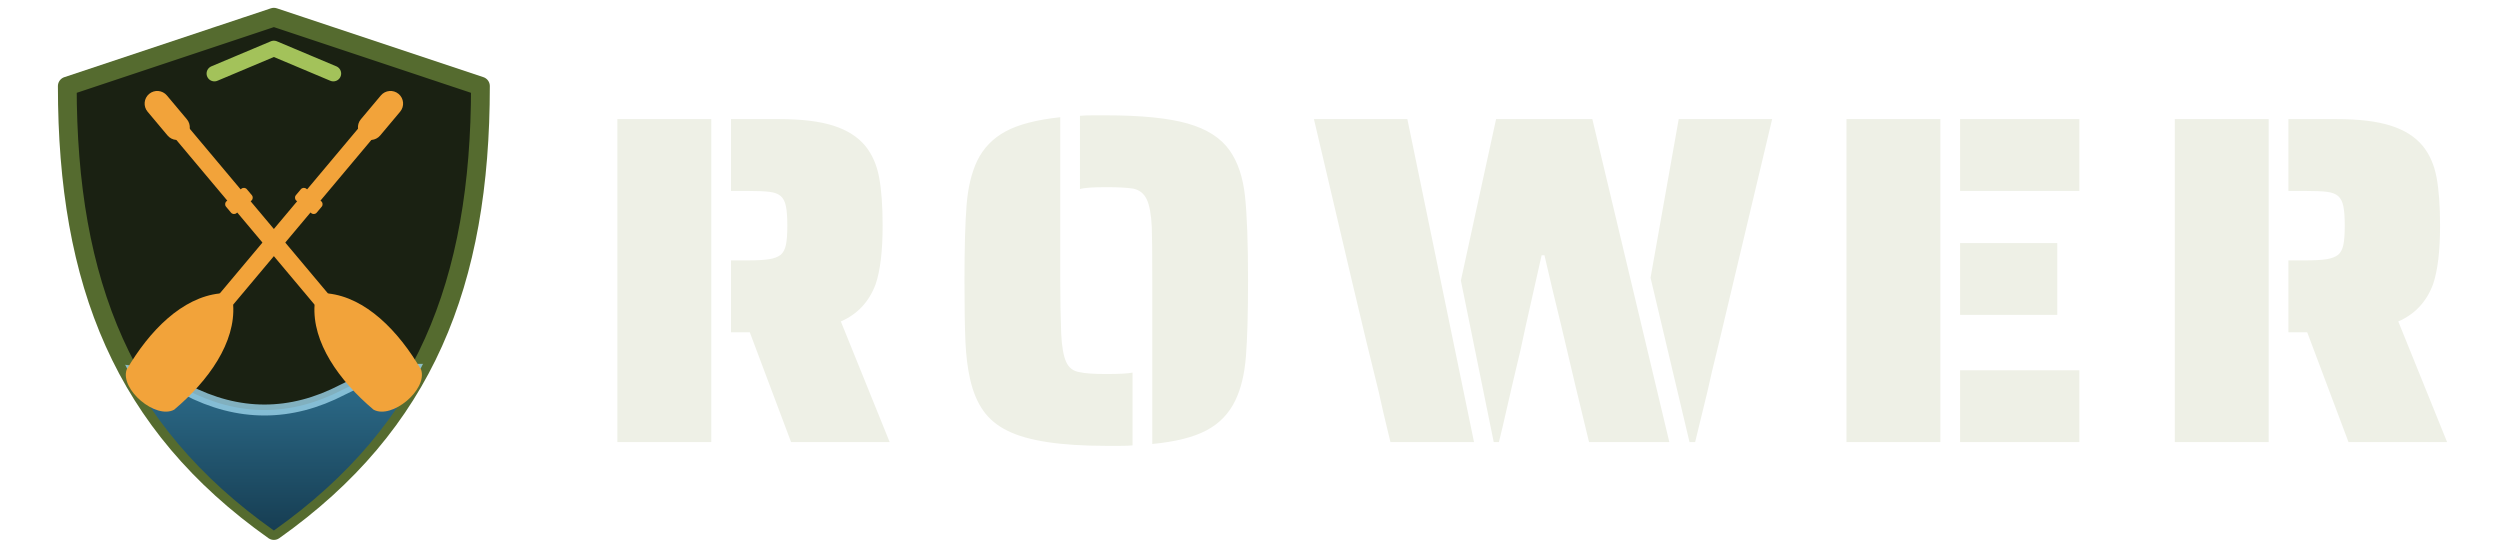
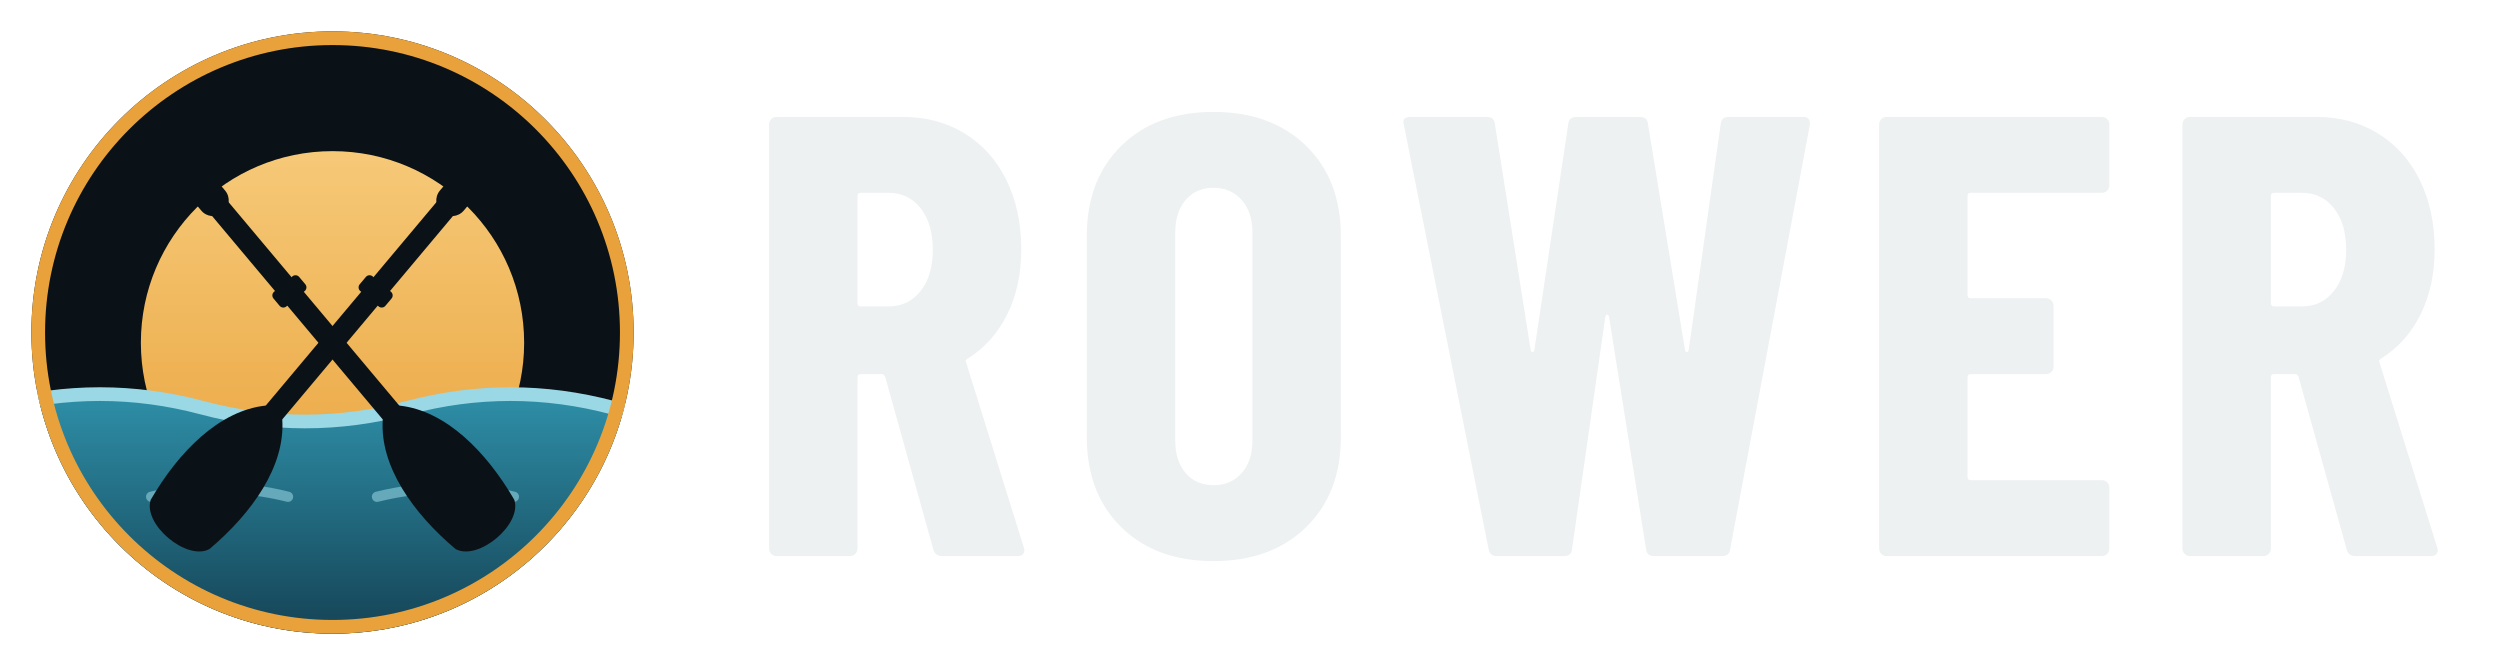
- <svg xmlns="http://www.w3.org/2000/svg" width="639" height="140" viewBox="0 0 639 140">
+ <svg xmlns="http://www.w3.org/2000/svg" width="526" height="140" viewBox="0 0 526 140">
  <defs>
-     <radialGradient id="f" cx="50%" cy="38%" r="75%">
-       <stop offset="0" stop-color="#3A4A24" />
-       <stop offset=".55" stop-color="#232C17" />
-       <stop offset="1" stop-color="#111410" />
+     <radialGradient id="f" cx="50%" cy="42%" r="70%">
+       <stop offset="0" stop-color="#1D3A4C" />
+       <stop offset="1" stop-color="#0B1217" />
    </radialGradient>
+     <linearGradient id="s" x1="0" y1="0" x2="0" y2="1">
+       <stop offset="0" stop-color="#F6C978" />
+       <stop offset="1" stop-color="#E9A23B" />
+     </linearGradient>
    <linearGradient id="m" x1="0" y1="0" x2="0" y2="1">
-       <stop offset="0" stop-color="#2E6F8E" />
-       <stop offset="1" stop-color="#123447" />
+       <stop offset="0" stop-color="#2E8FA8" />
+       <stop offset="1" stop-color="#103445" />
    </linearGradient>
+     <clipPath id="c">
+       <circle cx="256" cy="256" r="176" />
+     </clipPath>
  </defs>
-   <g transform="translate(-32.4 -32.4) scale(0.4)">
-     <path d="M256 92 L388 136 C388 262 352 352 256 420 C160 352 124 262 124 136 Z" fill="#1A2112" stroke="#556B2F" stroke-width="12" stroke-linejoin="round" />
-     <clipPath id="c">
-       <path d="M256 92 L388 136 C388 262 352 352 256 420 C160 352 124 262 124 136 Z" />
-     </clipPath>
+   <g transform="translate(-22.2 -22.2) scale(0.36)">
    <g clip-path="url(#c)">
-       <path d="M100 330 Q150 304 200 330 T300 330 T400 330 V440 H100 Z" fill="url(#m)" />
-       <path d="M100 330 Q150 304 200 330 T300 330 T400 330" fill="none" stroke="#9BD3EA" stroke-width="7" opacity=".8" />
-     </g>
-     <g fill="#F2A33A" transform="translate(256 236) scale(0.62)">
-       <g transform="rotate(-40)">
-         <rect x="-13" y="-200" width="26" height="58" rx="13" />
-         <rect x="-9" y="-150" width="18" height="236" rx="5" />
-         <rect x="-14" y="-64" width="28" height="16" rx="4" />
-         <path d="M-9 76 C-36 104 -40 152 -32 198 C-24 218 24 218 32 198 C40 152 36 104 9 76 Z" />
-       </g>
-       <g transform="rotate(40)">
-         <rect x="-13" y="-200" width="26" height="58" rx="13" />
-         <rect x="-9" y="-150" width="18" height="236" rx="5" />
-         <rect x="-14" y="-64" width="28" height="16" rx="4" />
-         <path d="M-9 76 C-36 104 -40 152 -32 198 C-24 218 24 218 32 198 C40 152 36 104 9 76 Z" />
+       <circle cx="256" cy="256" r="176" fill="#0B1217" />
+       <circle cx="256" cy="262" r="112" fill="url(#s)" />
+       <path d="M60 300 Q120 284 180 300 T300 300 T420 300 T540 300 V460 H60 Z" fill="url(#m)" />
+       <path d="M60 300 Q120 284 180 300 T300 300 T420 300 T540 300" fill="none" stroke="#9AD8E6" stroke-width="8" stroke-linecap="round" />
+       <path d="M150 352 Q190 342 230 352 M282 352 Q322 342 362 352" fill="none" stroke="#9AD8E6" stroke-width="6" stroke-linecap="round" opacity=".55" />
+       <g fill="#0B1217" transform="translate(256 262) scale(0.7)">
+         <g transform="rotate(-40)">
+           <rect x="-13" y="-200" width="26" height="58" rx="13" />
+           <rect x="-9" y="-150" width="18" height="236" rx="5" />
+           <rect x="-14" y="-64" width="28" height="16" rx="4" />
+           <path d="M-9 76 C-36 104 -40 152 -32 198 C-24 218 24 218 32 198 C40 152 36 104 9 76 Z" />
+         </g>
+         <g transform="rotate(40)">
+           <rect x="-13" y="-200" width="26" height="58" rx="13" />
+           <rect x="-9" y="-150" width="18" height="236" rx="5" />
+           <rect x="-14" y="-64" width="28" height="16" rx="4" />
+           <path d="M-9 76 C-36 104 -40 152 -32 198 C-24 218 24 218 32 198 C40 152 36 104 9 76 Z" />
+         </g>
      </g>
    </g>
-     <path d="M218 128 L256 112 L294 128" fill="none" stroke="#A3C25A" stroke-width="10" stroke-linecap="round" stroke-linejoin="round" />
+     <circle cx="256" cy="256" r="172" fill="none" stroke="#E9A23B" stroke-width="8" />
  </g>
-   <path transform="translate(150 113)" fill="#EEF0E6" d="M7.8 -82.56H31.8V0.0H7.8ZM41.64 -28.08H36.84V-46.44H40.92Q44.64 -46.44 46.56 -46.74Q48.48 -47.04 49.56 -47.88Q50.52 -48.72 50.88 -50.4Q51.24 -52.08 51.24 -55.32Q51.24 -58.56 50.88 -60.3Q50.52 -62.04 49.56 -62.88Q48.6 -63.72 46.74 -63.96Q44.88 -64.2 40.92 -64.2H36.84V-82.56H49.2Q57.72 -82.56 63.0 -80.88Q68.28 -79.2 71.16 -75.72Q73.8 -72.48 74.7 -67.68Q75.6 -62.88 75.6 -55.32Q75.6 -45.6 73.8 -40.32Q71.28 -33.6 64.92 -30.84L77.4 0.0H52.2ZM144.52 -41.28Q144.52 -51.72 144.4 -54.96Q144.16 -59.88 143.08 -62.1Q142.0 -64.32 139.6 -64.8Q137.2 -65.16 132.76 -65.16Q127.6 -65.16 126.04 -64.68V-83.4Q127.12 -83.52 129.28 -83.52H132.76Q146.2 -83.52 153.58 -81.42Q160.96 -79.32 164.32 -74.52Q167.44 -70.08 168.22 -62.88Q169.0 -55.68 169.0 -41.28Q169.0 -28.68 168.46 -21.9Q167.92 -15.12 165.76 -10.68Q163.36 -5.64 158.38 -3.0Q153.4 -0.36 144.52 0.48ZM107.56 -2.88Q103.6 -4.8 101.32 -8.04Q99.04 -11.28 97.96 -16.08Q97.0 -20.28 96.76 -25.74Q96.52 -31.2 96.52 -41.28Q96.52 -53.88 97.06 -60.6Q97.6 -67.32 99.76 -71.88Q102.16 -76.8 107.08 -79.44Q112.0 -82.08 121.0 -83.04V-41.28Q121.0 -34.2 121.24 -27.72Q121.48 -22.8 122.5 -20.52Q123.52 -18.24 125.92 -17.88Q127.96 -17.4 132.76 -17.4Q137.68 -17.4 139.48 -17.76V0.84Q138.4 0.96 136.24 0.96H132.76Q115.24 0.96 107.56 -2.88ZM204.56 -3.48Q203.72 -6.84 202.4 -12.84L199.16 -26.04L195.56 -41.16L185.84 -82.56H209.72L226.76 0.0H205.4ZM223.4 -41.28 232.4 -82.56H257.0L276.68 0.0H256.16L255.2 -3.96L252.68 -14.4L249.08 -29.64Q246.8 -38.88 244.76 -47.76H244.04L239.96 -29.64L238.64 -23.52Q238.04 -21.0 237.5 -18.72Q236.96 -16.44 236.48 -14.4L234.08 -3.96L233.12 0.0H231.8ZM271.88 -42.0 279.08 -82.56H302.96L293.12 -41.16L289.52 -26.04Q287.24 -16.8 286.4 -12.84L284.12 -3.48L283.28 0.0H281.84ZM321.96 -82.56H345.96V0.0H321.96ZM351 -82.56H381.48V-64.2H351ZM351 -50.88H375.84V-32.52H351ZM351 -18.36H381.48V0.0H351ZM405.88 -82.56H429.88V0.0H405.88ZM439.72 -28.08H434.92V-46.44H439.0Q442.72 -46.44 444.64 -46.74Q446.56 -47.04 447.64 -47.88Q448.6 -48.72 448.96 -50.4Q449.32 -52.08 449.32 -55.32Q449.32 -58.56 448.96 -60.3Q448.6 -62.04 447.64 -62.88Q446.68 -63.72 444.82 -63.96Q442.96 -64.2 439.0 -64.2H434.92V-82.56H447.28Q455.8 -82.56 461.08 -80.88Q466.36 -79.2 469.24 -75.72Q471.88 -72.48 472.78 -67.68Q473.68 -62.88 473.68 -55.32Q473.68 -45.6 471.88 -40.32Q469.36 -33.6 463.0 -30.84L475.48 0.0H450.28Z" />
+   <path transform="translate(156 117)" fill="#EDF1F2" d="M40.392 -1.32 30.228 -37.752Q29.964 -38.28 29.568 -38.28H25.08Q24.42 -38.28 24.42 -37.62V-1.584Q24.42 -0.924 23.958 -0.462Q23.496 0.0 22.836 0.0H7.392Q6.732 0.0 6.27 -0.462Q5.808 -0.924 5.808 -1.584V-90.816Q5.808 -91.476 6.27 -91.938Q6.732 -92.4 7.392 -92.4H34.056Q41.316 -92.4 46.992 -88.902Q52.668 -85.404 55.77 -79.068Q58.872 -72.732 58.872 -64.548Q58.872 -56.76 55.902 -50.82Q52.932 -44.88 47.652 -41.58Q47.388 -41.448 47.256 -41.25Q47.124 -41.052 47.256 -40.788L59.4 -1.848L59.532 -1.32Q59.532 0.0 58.08 0.0H42.24Q40.788 0.0 40.392 -1.32ZM24.42 -75.768V-53.196Q24.42 -52.536 25.08 -52.536H31.02Q35.112 -52.536 37.686 -55.77Q40.26 -59.004 40.26 -64.416Q40.26 -69.96 37.686 -73.194Q35.112 -76.428 31.02 -76.428H25.08Q24.42 -76.428 24.42 -75.768ZM72.66 -25.08V-67.32Q72.66 -79.2 79.92 -86.328Q87.18 -93.456 99.324 -93.456Q111.468 -93.456 118.794 -86.328Q126.12 -79.2 126.12 -67.32V-25.08Q126.12 -13.2 118.794 -6.072Q111.468 1.056 99.324 1.056Q87.18 1.056 79.92 -6.072Q72.66 -13.2 72.66 -25.08ZM107.508 -24.288V-68.112Q107.508 -72.336 105.264 -74.91Q103.02 -77.484 99.324 -77.484Q95.628 -77.484 93.45 -74.91Q91.272 -72.336 91.272 -68.112V-24.288Q91.272 -20.064 93.45 -17.49Q95.628 -14.916 99.324 -14.916Q103.02 -14.916 105.264 -17.49Q107.508 -20.064 107.508 -24.288ZM157.2 -1.452 139.38 -90.684 139.248 -91.212Q139.248 -92.4 140.7 -92.4H156.804Q158.388 -92.4 158.52 -90.948L166.044 -43.428Q166.176 -42.9 166.44 -42.9Q166.704 -42.9 166.836 -43.428L173.964 -90.948Q174.096 -92.4 175.68 -92.4H189.012Q190.596 -92.4 190.728 -90.948L198.516 -43.428Q198.648 -42.9 198.912 -42.9Q199.176 -42.9 199.308 -43.428L206.04 -90.948Q206.172 -92.4 207.756 -92.4H223.332Q225.048 -92.4 224.784 -90.684L208.02 -1.452Q207.888 0.0 206.304 0.0H192.048Q190.464 0.0 190.332 -1.452L182.544 -50.292Q182.412 -50.82 182.148 -50.82Q181.884 -50.82 181.752 -50.292L174.756 -1.452Q174.624 0.0 173.04 0.0H158.916Q157.464 0.0 157.2 -1.452ZM286.224 -76.428H258.636Q257.976 -76.428 257.976 -75.768V-54.912Q257.976 -54.252 258.636 -54.252H274.476Q275.136 -54.252 275.598 -53.79Q276.06 -53.328 276.06 -52.668V-39.864Q276.06 -39.204 275.598 -38.742Q275.136 -38.28 274.476 -38.28H258.636Q257.976 -38.28 257.976 -37.62V-16.632Q257.976 -15.972 258.636 -15.972H286.224Q286.884 -15.972 287.346 -15.51Q287.808 -15.048 287.808 -14.388V-1.584Q287.808 -0.924 287.346 -0.462Q286.884 0.0 286.224 0.0H240.948Q240.288 0.0 239.826 -0.462Q239.364 -0.924 239.364 -1.584V-90.816Q239.364 -91.476 239.826 -91.938Q240.288 -92.4 240.948 -92.4H286.224Q286.884 -92.4 287.346 -91.938Q287.808 -91.476 287.808 -90.816V-78.012Q287.808 -77.352 287.346 -76.89Q286.884 -76.428 286.224 -76.428ZM337.764 -1.32 327.6 -37.752Q327.336 -38.28 326.94 -38.28H322.452Q321.792 -38.28 321.792 -37.62V-1.584Q321.792 -0.924 321.33 -0.462Q320.868 0.0 320.208 0.0H304.764Q304.104 0.0 303.642 -0.462Q303.18 -0.924 303.18 -1.584V-90.816Q303.18 -91.476 303.642 -91.938Q304.104 -92.4 304.764 -92.4H331.428Q338.688 -92.4 344.364 -88.902Q350.04 -85.404 353.142 -79.068Q356.244 -72.732 356.244 -64.548Q356.244 -56.76 353.274 -50.82Q350.304 -44.88 345.024 -41.58Q344.76 -41.448 344.628 -41.25Q344.496 -41.052 344.628 -40.788L356.772 -1.848L356.904 -1.32Q356.904 0.0 355.452 0.0H339.612Q338.16 0.0 337.764 -1.32ZM321.792 -75.768V-53.196Q321.792 -52.536 322.452 -52.536H328.392Q332.484 -52.536 335.058 -55.77Q337.632 -59.004 337.632 -64.416Q337.632 -69.96 335.058 -73.194Q332.484 -76.428 328.392 -76.428H322.452Q321.792 -76.428 321.792 -75.768Z" />
</svg>
